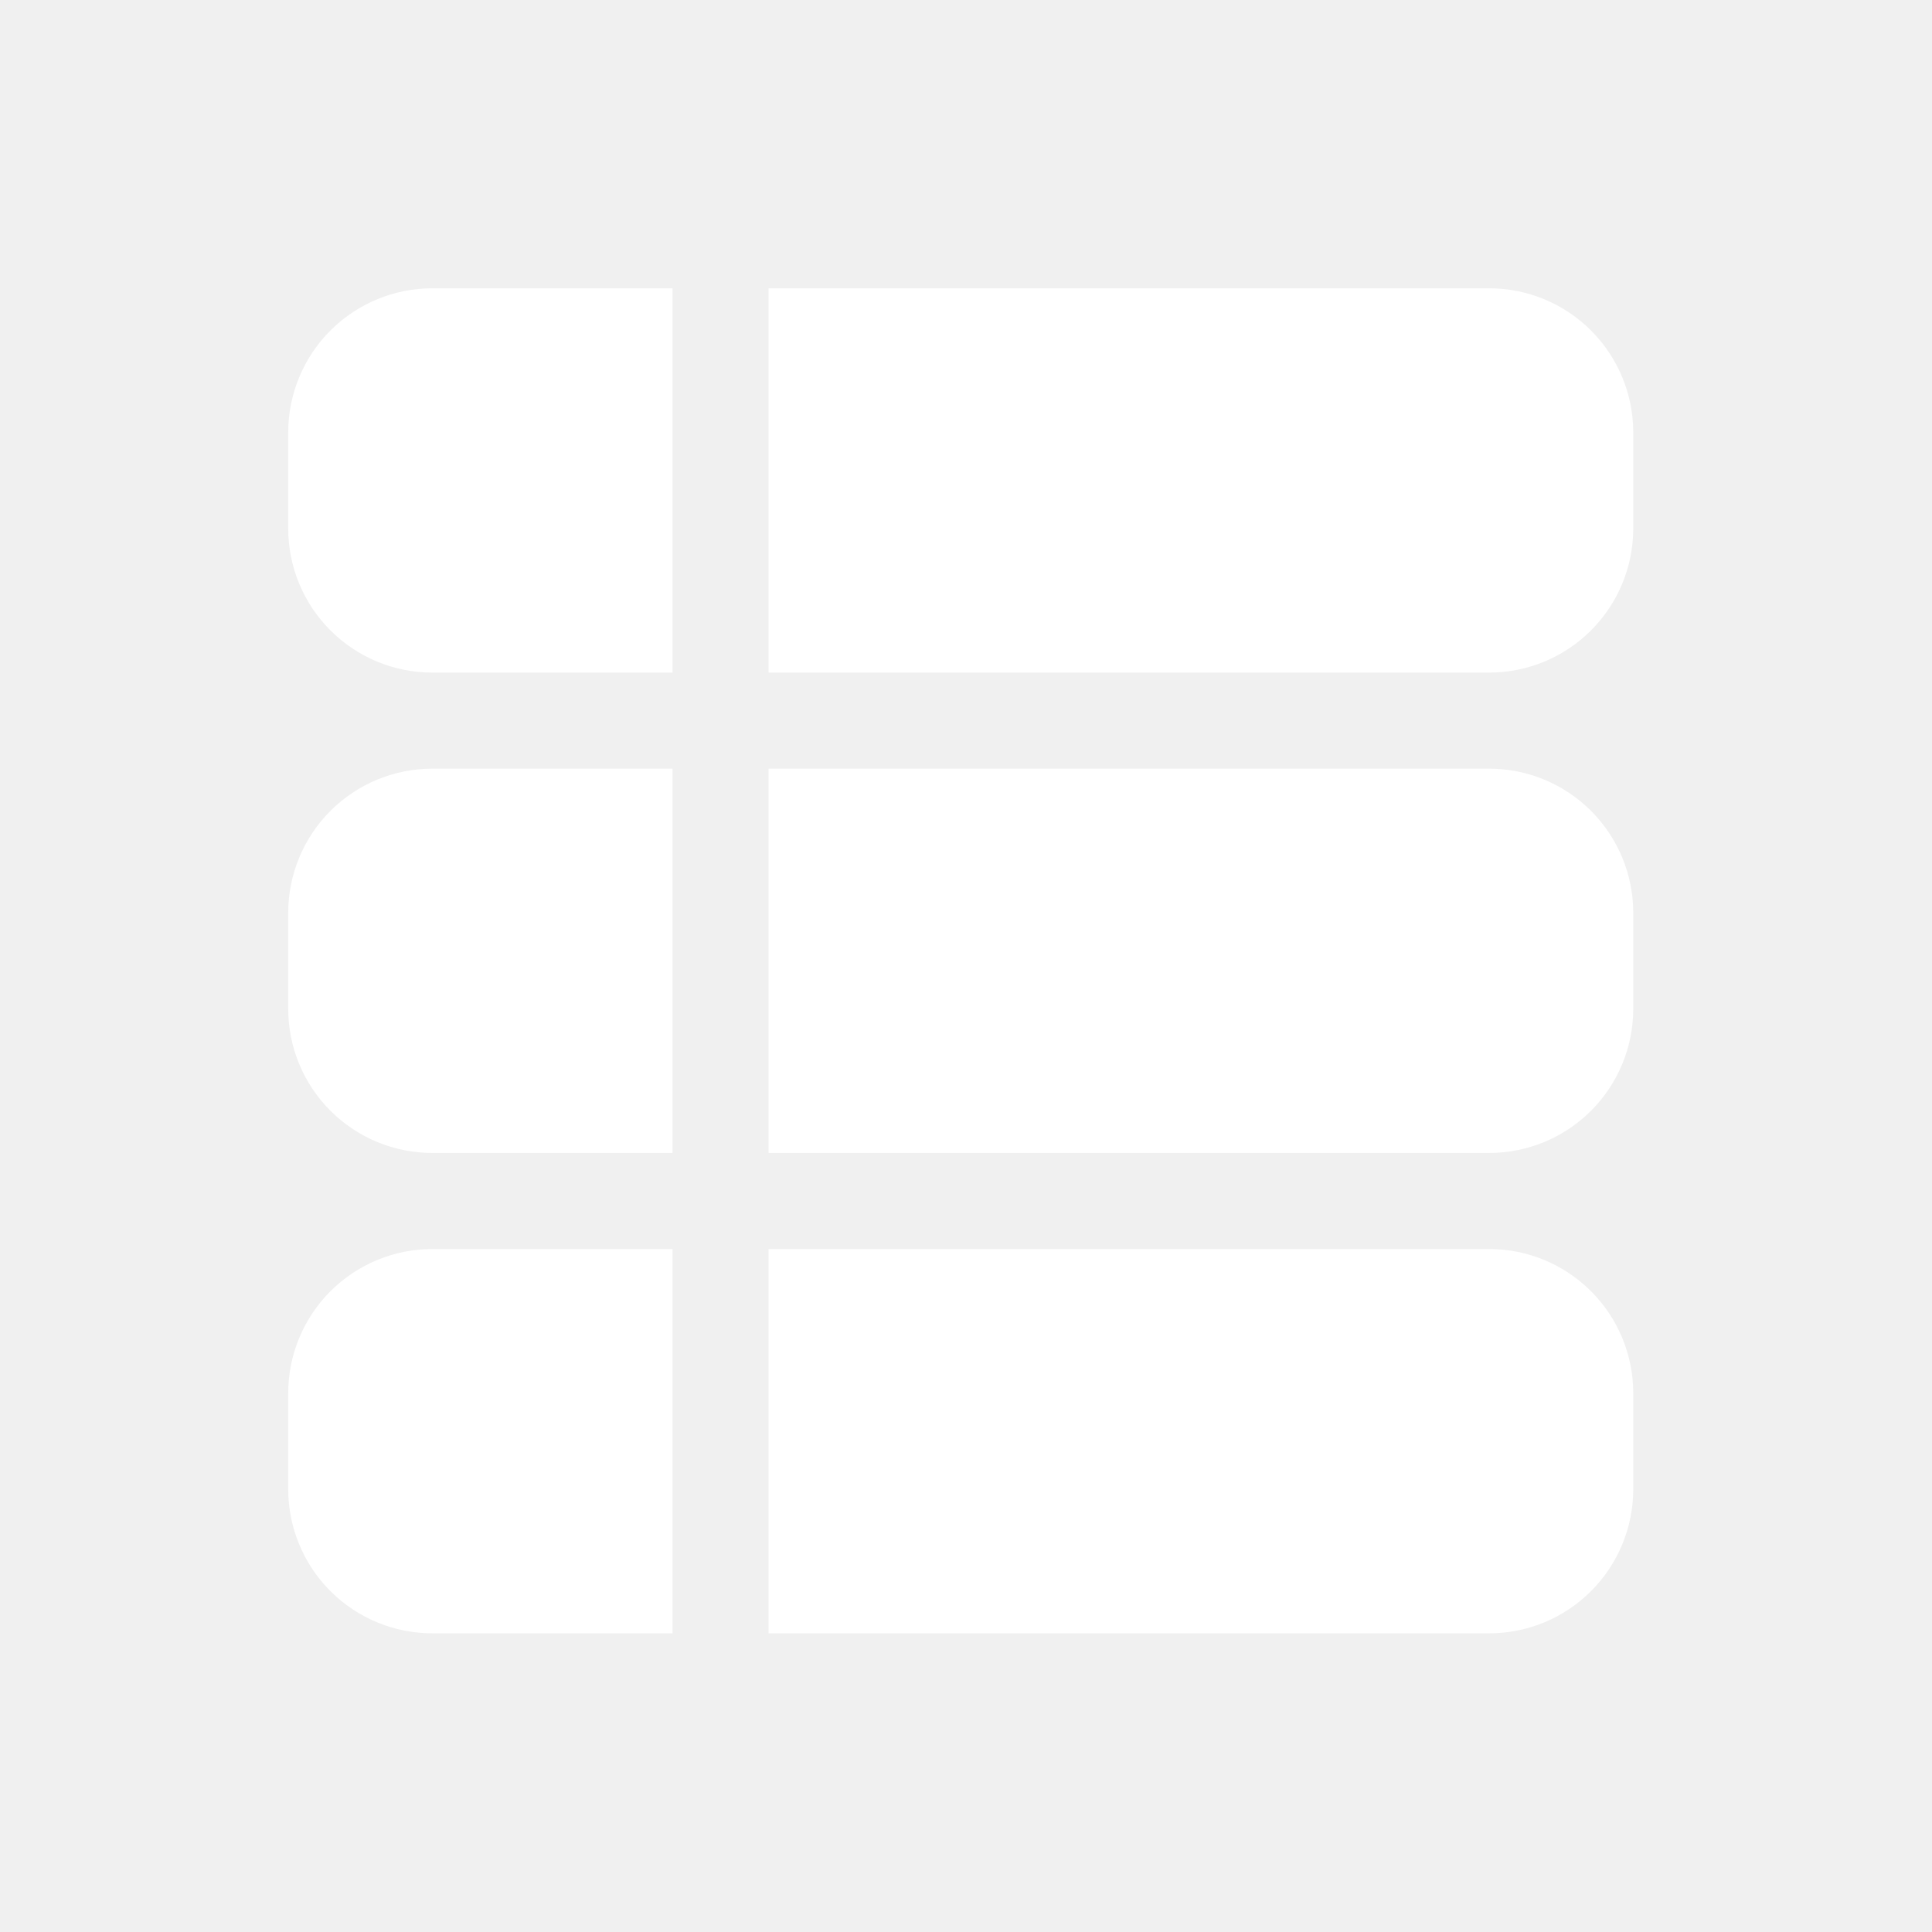
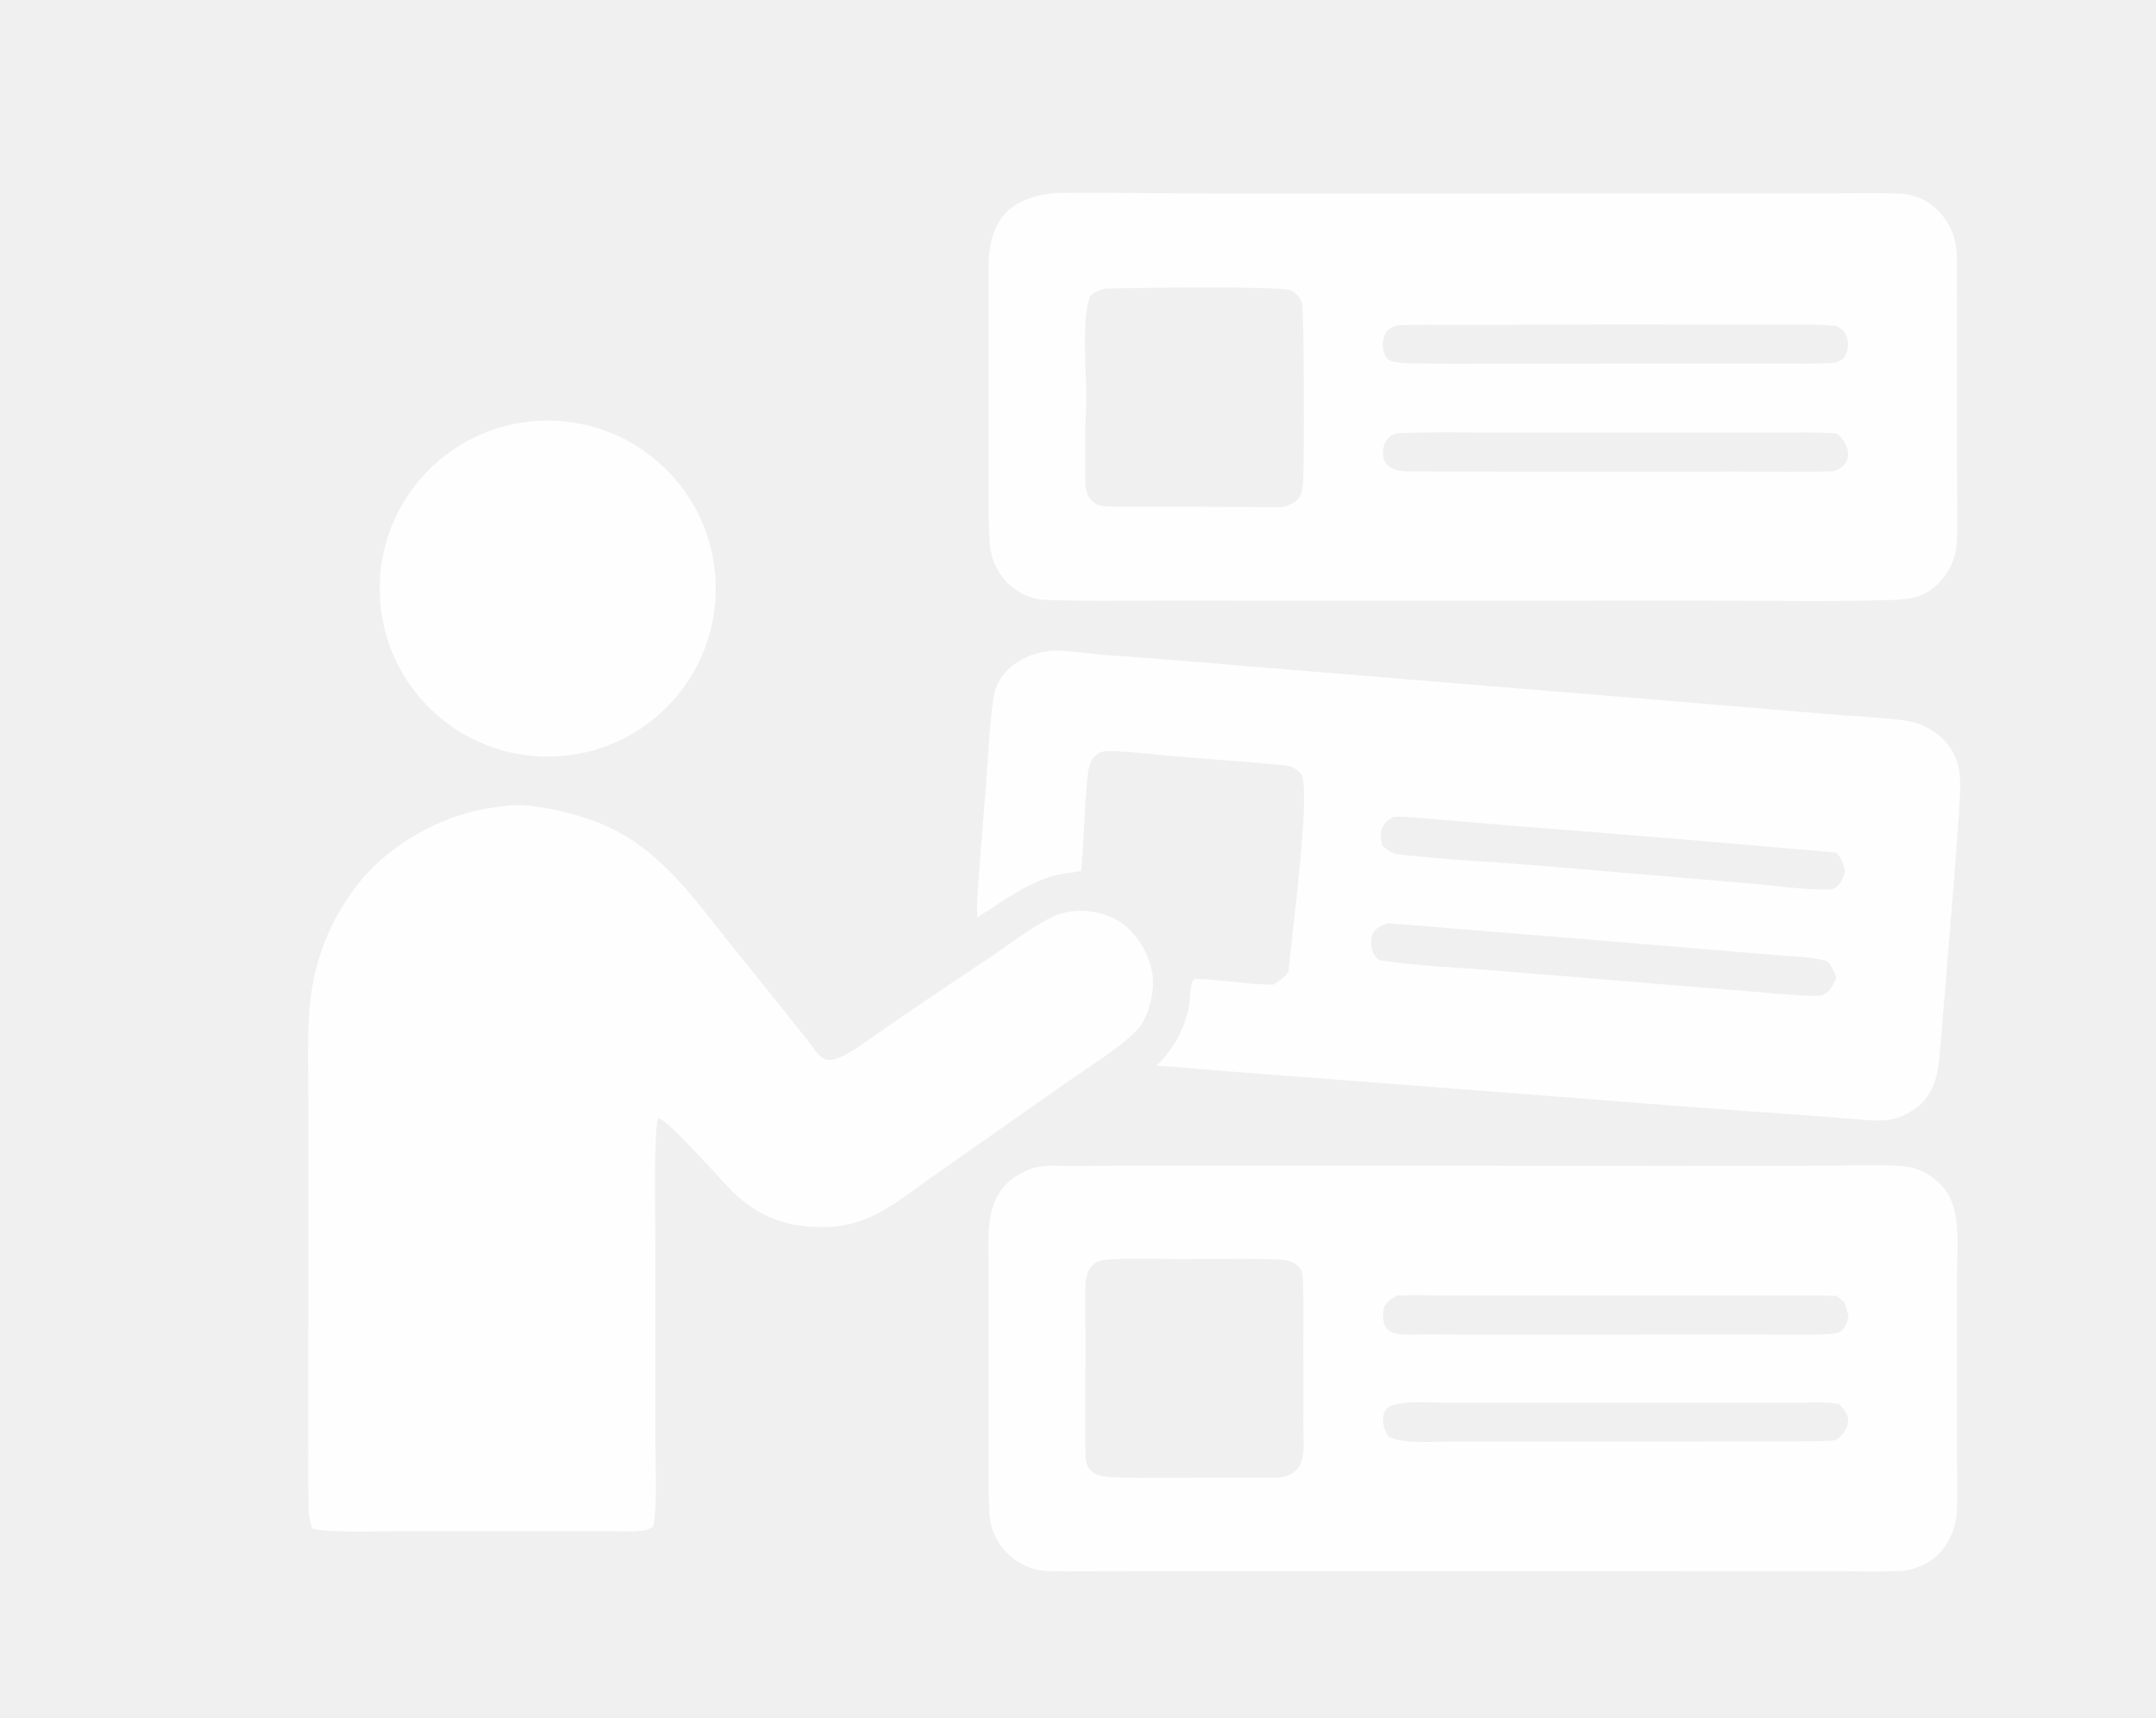
- <svg xmlns="http://www.w3.org/2000/svg" width="139" height="139" viewBox="0 0 139 139" fill="none">
-   <path d="M55.297 117.512H107.138C109.888 117.512 112.525 116.419 114.469 114.475C116.413 112.531 117.506 109.893 117.506 107.144V100.231C117.506 97.482 116.413 94.844 114.469 92.9C112.525 90.956 109.888 89.863 107.138 89.863H55.297V117.512ZM55.297 82.951H107.138C109.888 82.951 112.525 81.859 114.469 79.914C116.413 77.97 117.506 75.333 117.506 72.583V65.671C117.506 62.921 116.413 60.284 114.469 58.34C112.525 56.395 109.888 55.303 107.138 55.303H55.297V82.951ZM48.385 55.303V82.951H31.105C28.355 82.951 25.718 81.859 23.773 79.914C21.829 77.97 20.736 75.333 20.736 72.583V65.671C20.736 62.921 21.829 60.284 23.773 58.34C25.718 56.395 28.355 55.303 31.105 55.303H48.385ZM55.297 48.391H107.138C109.888 48.391 112.525 47.298 114.469 45.354C116.413 43.41 117.506 40.772 117.506 38.023V31.11C117.506 28.36 116.413 25.723 114.469 23.779C112.525 21.834 109.888 20.742 107.138 20.742H55.297V48.391ZM48.385 20.742V48.391H31.105C28.355 48.391 25.718 47.298 23.773 45.354C21.829 43.41 20.736 40.772 20.736 38.023V31.11C20.736 28.36 21.829 25.723 23.773 23.779C25.718 21.834 28.355 20.742 31.105 20.742H48.385ZM48.385 89.863V117.512H31.105C28.355 117.512 25.718 116.419 23.773 114.475C21.829 112.531 20.736 109.893 20.736 107.144V100.231C20.736 97.482 21.829 94.844 23.773 92.9C25.718 90.956 28.355 89.863 31.105 89.863H48.385Z" fill="white" />
+ <svg xmlns="http://www.w3.org/2000/svg" width="610" height="486" viewBox="0 0 610 486" fill="none">
+   <path d="M298.373 54.624C312.926 54.393 328.807 54.758 343.464 54.756L452.55 54.743L513.758 54.717C521.684 54.767 529.833 54.448 537.693 54.806C547.058 55.231 553.685 63.602 553.664 72.697C553.652 78.567 553.691 84.664 553.685 90.637L553.691 124.931L553.73 143.594C553.739 146.721 553.897 152.54 553.408 155.447C552.851 158.882 551.276 162.071 548.887 164.601C544.55 169.187 540.288 169.627 534.405 169.778C517.609 170.262 499.289 169.916 482.368 169.92L388.285 169.948L328.265 169.921C317.492 169.921 306.579 170.124 295.836 169.713C287.219 169.383 280.612 162.194 280.035 153.768C279.669 148.438 279.708 143.082 279.716 137.689L279.722 112.477C279.686 102.99 279.699 93.503 279.762 84.017C279.79 79.695 279.438 74.333 280.087 70.16C281.754 59.443 288.787 55.584 298.373 54.624ZM308.547 83.621C305.67 89.847 307.728 108.131 307.276 115.541C306.891 121.836 307.121 129.726 307.082 136.148C307.058 140.323 308.893 143.205 313.405 143.303C319.785 143.442 326.21 143.37 332.623 143.367L362.75 143.479C364.639 143.008 366.634 142.324 367.695 140.551C368.433 139.317 368.621 137.593 368.704 136.176C368.987 131.496 369.011 87.696 368.353 85.673C367.876 84.21 366.67 82.803 365.261 82.166C362.277 80.815 319.437 81.469 312.824 81.632C310.975 82.07 310.114 82.407 308.547 83.621ZM518.613 133.356C524.231 131.911 524.007 125.948 519.644 122.646C514.187 122.18 505.999 122.391 500.364 122.386L466.742 122.374L421.725 122.374C413.46 122.376 403.797 122.167 395.618 122.558C393.051 122.824 391.556 124.891 391.32 127.361C390.882 131.974 394.209 133.292 398.201 133.347C403.925 133.426 409.668 133.408 415.402 133.407L447.444 133.422L491.732 133.41C500.477 133.414 509.913 133.564 518.613 133.356ZM472.02 102.875L504.203 102.865C508.76 102.86 514.276 103.009 518.834 102.62C524.38 102.147 524.243 92.406 518.399 92.114C514.878 91.781 511.417 91.864 507.911 91.865L491.518 91.881C475.621 91.899 459.591 91.702 443.712 91.868L411.643 91.898C406.529 91.893 401.388 91.829 396.277 91.987C395.091 92.024 393.629 92.558 392.735 93.376C390.781 95.167 390.778 99.832 392.655 101.638C393.566 102.516 396.268 102.623 397.486 102.746C406.016 102.977 414.705 102.885 423.238 102.884L472.02 102.875Z" fill="#FEFEFE" />
+   <path d="M297.275 329.789C303.555 329.977 310.302 329.813 316.622 329.798L353.064 329.759L471.782 329.852L514.416 329.813C521.895 329.78 529.452 329.506 536.922 329.813C542.122 329.959 546.224 331.957 549.697 335.822C555.124 341.865 553.706 352.859 553.691 360.593L553.682 389.449L553.706 414.139C553.724 417.814 553.965 425.563 553.557 428.94C553.182 432.063 552.032 435.044 550.206 437.605C547.323 441.62 543.293 443.683 538.492 444.478C532.481 444.684 525.925 444.547 519.858 444.547L486.272 444.544L385.509 444.538L325.027 444.532L306.415 444.565C302.977 444.574 299.561 444.63 296.126 444.452C287.366 443.996 280.365 436.819 279.936 428.088C279.65 422.275 279.689 416.504 279.7 410.703L279.721 383.255L279.718 359.08C279.745 348.085 278.147 337.091 289.841 331.445C292.575 330.126 294.269 329.986 297.275 329.789ZM361.839 418.025C370.438 416.992 368.671 409.374 368.731 402.701C368.794 395.655 368.797 388.606 368.731 381.561C368.728 374.818 368.874 368.026 368.597 361.287C368.442 357.46 364.752 356.415 361.571 356.302C353.797 356.028 345.987 356.239 338.204 356.177C330.925 356.379 321.027 355.763 314.102 356.32C306.885 356.409 307.013 361.796 307.07 367.442C307.21 382.064 307.007 396.721 307.111 411.346C307.15 416.563 309.932 417.686 314.454 417.918C320.11 418.21 325.692 418.088 331.297 418.091L361.839 418.025ZM391.603 369.679C389.926 378.997 396.384 377.469 403.335 377.528L418.127 377.576L468.967 377.555L502.508 377.558C505.606 377.564 516.275 377.764 518.827 377.299C521.547 377.061 522.214 375.054 523.009 372.746C522.625 370.768 522.506 370.095 521.714 368.27C521.014 367.743 520.221 367.174 519.554 366.62C510.395 366.367 500.751 366.549 491.55 366.543L438.005 366.534L408.896 366.519C406.234 366.516 397.417 366.316 395.162 366.578C393.405 367.555 392.86 367.981 391.603 369.679ZM392.86 406.4C396.658 408.612 405.721 407.853 410.526 407.814H483.505L505.835 407.784C509.746 407.772 515.771 407.88 519.518 407.448C522.512 404.955 524.457 401.718 521.305 398.252C520.963 397.88 520.609 397.522 520.242 397.174C514.443 396.358 509.797 397.052 504.313 396.817L430.321 396.867L408.658 396.852C405.307 396.846 395.201 396.108 392.61 398.282C390.504 400.054 391.168 404.08 392.86 406.4Z" fill="#FEFEFE" />
+   <path d="M141.435 228.227C148.347 226.769 159.123 229.309 165.866 231.489C183.919 237.326 193.762 250.733 205.001 264.997L221.353 285.358C223.668 288.27 225.994 291.225 228.349 294.083C230.728 296.971 232.318 301.225 236.776 299.486C240.813 297.913 244.126 295.28 247.641 292.834C257.847 285.734 268.177 278.829 278.511 271.92C284.611 267.934 290.58 263.155 296.992 259.741C303.612 256.217 313.197 257.316 318.809 262.291C322.883 265.906 325.93 271.67 326.201 277.132C326.449 281.58 324.799 288.145 321.689 291.428C317.573 295.771 311.407 299.646 306.43 303.062C301.548 306.403 296.693 309.783 291.864 313.205L263.927 332.815C253.761 339.899 246.277 346.999 233.297 347.156C222.581 347.288 215.242 344.539 207.415 337.311C204.837 334.727 188.486 316.168 186.241 316.359C184.887 318.789 185.439 345.656 185.436 350.459L185.454 410C185.468 415.229 185.929 426.388 184.901 431.513C184.427 433.877 174.808 433.195 172.273 433.18L154.736 433.171L113.446 433.177C108.156 433.183 94.331 433.722 88.655 432.564C88.055 432.442 87.438 429.172 87.404 428.27C87.128 420.822 87.237 413.291 87.239 405.822L87.251 360.593L87.257 312.63C87.253 302.416 86.642 288.499 88.407 278.897C90.283 268.142 94.869 258.043 101.73 249.552C111.206 237.924 126.482 229.783 141.435 228.227Z" fill="#FEFEFE" />
+   <path d="M297.038 184.155C300.89 183.751 308.45 184.993 312.697 185.31C326.24 186.256 339.775 187.324 353.297 188.514L453.119 196.705L516.067 201.942C521.798 202.461 535.237 203.08 540.202 204.063C544.125 204.831 547.699 206.84 550.397 209.794C554.773 214.651 554.838 220.115 554.475 226.168C553.447 243.297 551.901 260.389 550.528 277.491L549.152 294.137C548.431 302.499 548.408 309.929 540.288 314.679C534.858 317.859 530.477 317.005 524.577 316.579L508.71 315.367C489.368 314.027 470.034 312.58 450.706 311.025L376.232 305.29L344.698 302.892C338.899 302.446 333.007 301.755 327.208 301.537C331.843 296.961 334.896 291.637 336.29 285.27C336.731 283.264 336.51 279.032 337.666 277.262C337.987 276.767 341.309 277.104 341.985 277.119C348.237 277.62 353.985 278.536 360.273 278.553C361.345 277.981 364.526 275.698 364.603 274.687C365.351 264.99 370.849 225.89 368.279 219.078C366.858 217.558 365.72 216.77 363.6 216.556C353.699 215.553 343.775 214.917 333.844 214.074C327.05 213.636 320.197 212.5 313.385 212.508C309.662 212.513 308.158 215.619 307.794 218.801C306.761 227.886 306.785 237.361 305.885 246.398C304.744 246.66 303.532 246.821 302.367 246.948C292.708 248.001 284.575 254.571 276.467 259.568C276.32 254.416 276.882 248.631 277.284 243.485L278.99 221.752C279.612 213.793 279.937 205.512 281.036 197.642C282.16 189.589 289.522 184.955 297.038 184.155ZM514.992 281.736C517.357 280.95 517.786 280.154 518.908 277.929C519.132 277.487 519.349 277.042 519.564 276.595C519.045 275.32 517.988 272.187 516.508 271.791C512.198 270.639 507.385 270.633 502.92 270.255C468.33 267.325 433.72 264.495 399.119 261.707C396.962 261.533 394.862 261.433 392.706 261.182C388.542 262.461 387.246 264.503 388.277 268.977C388.458 269.763 389.724 271.591 390.517 271.709C401.156 273.284 412.2 273.713 422.911 274.578L476.578 278.968L497.88 280.689C501.085 280.977 512.254 282.014 514.992 281.736ZM391.112 239.207C392.435 240.426 393.808 241.507 395.693 241.72C411.024 243.453 426.56 244.023 441.893 245.438L493.6 249.816C501.058 250.414 511.066 251.936 518.283 251.613C520.761 250.659 521.22 248.879 522.057 246.546C521.351 243.922 521.324 243.307 519.549 241.219C489.502 238.54 459.436 236.043 429.356 233.726L406.66 231.826C403.589 231.567 397.126 230.879 394.329 231.098C390.704 233.025 390.114 235.279 391.112 239.207Z" fill="#FEFEFE" />
+   <path d="M153.946 119.003C180.153 118.44 201.87 139.19 202.497 165.389C203.124 191.589 182.424 213.353 156.221 214.043C129.928 214.736 108.068 193.953 107.439 167.663C106.81 141.373 127.65 119.569 153.946 119.003Z" fill="#FEFEFE" />
</svg>
